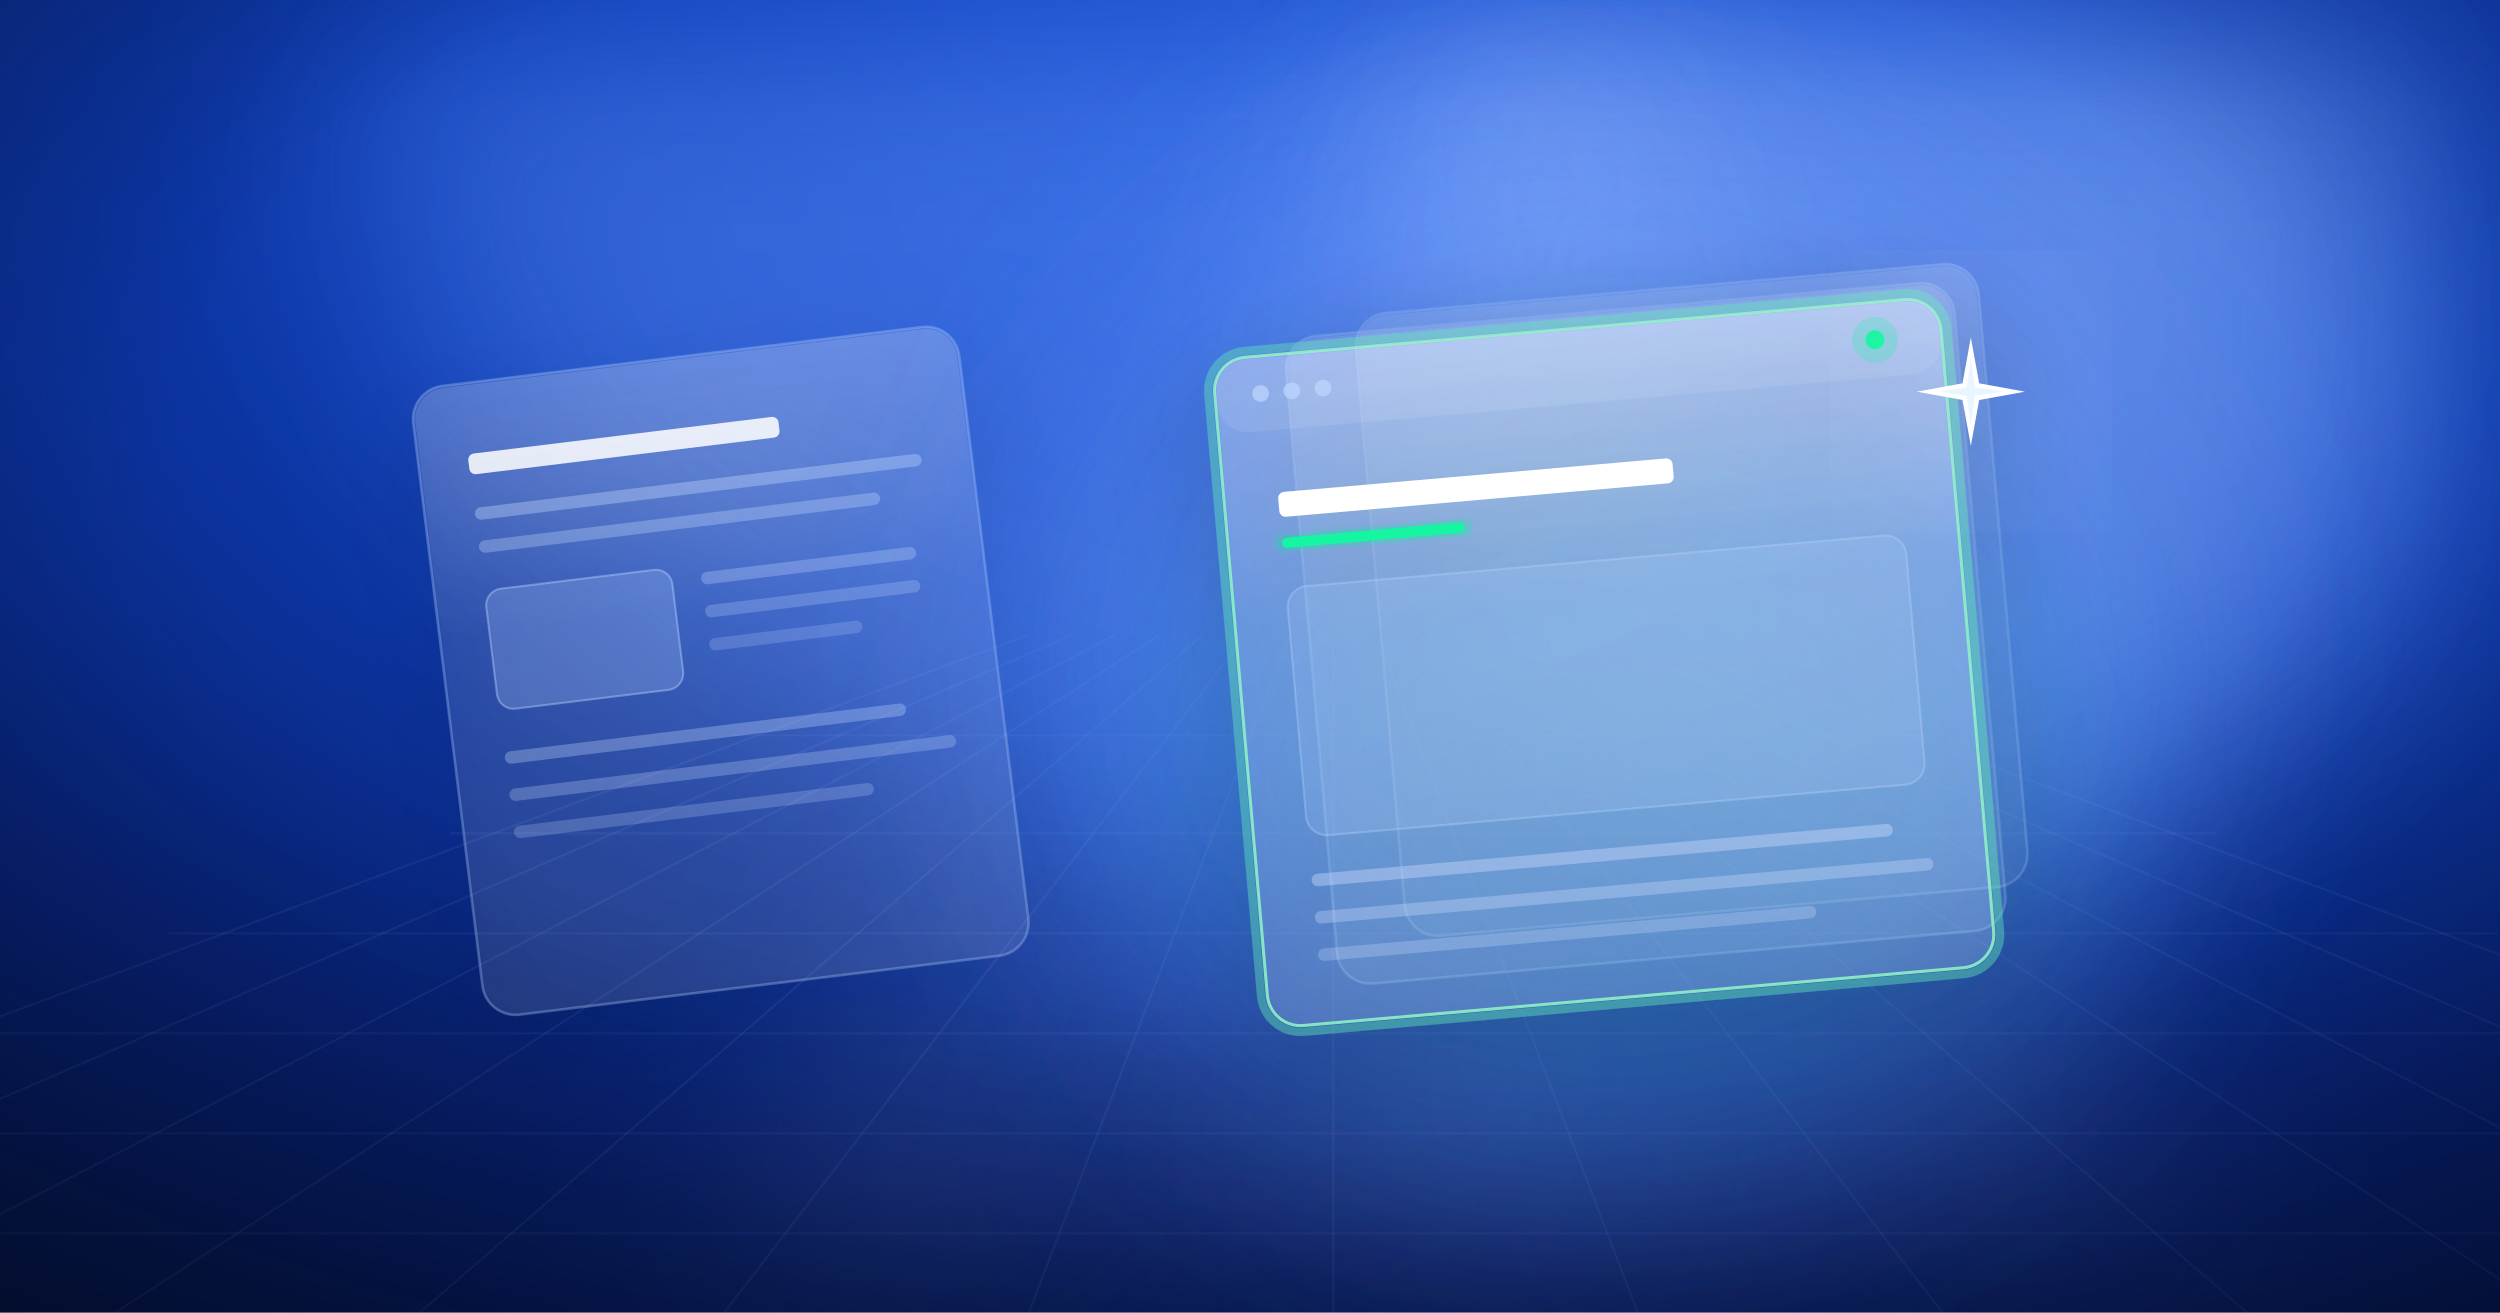
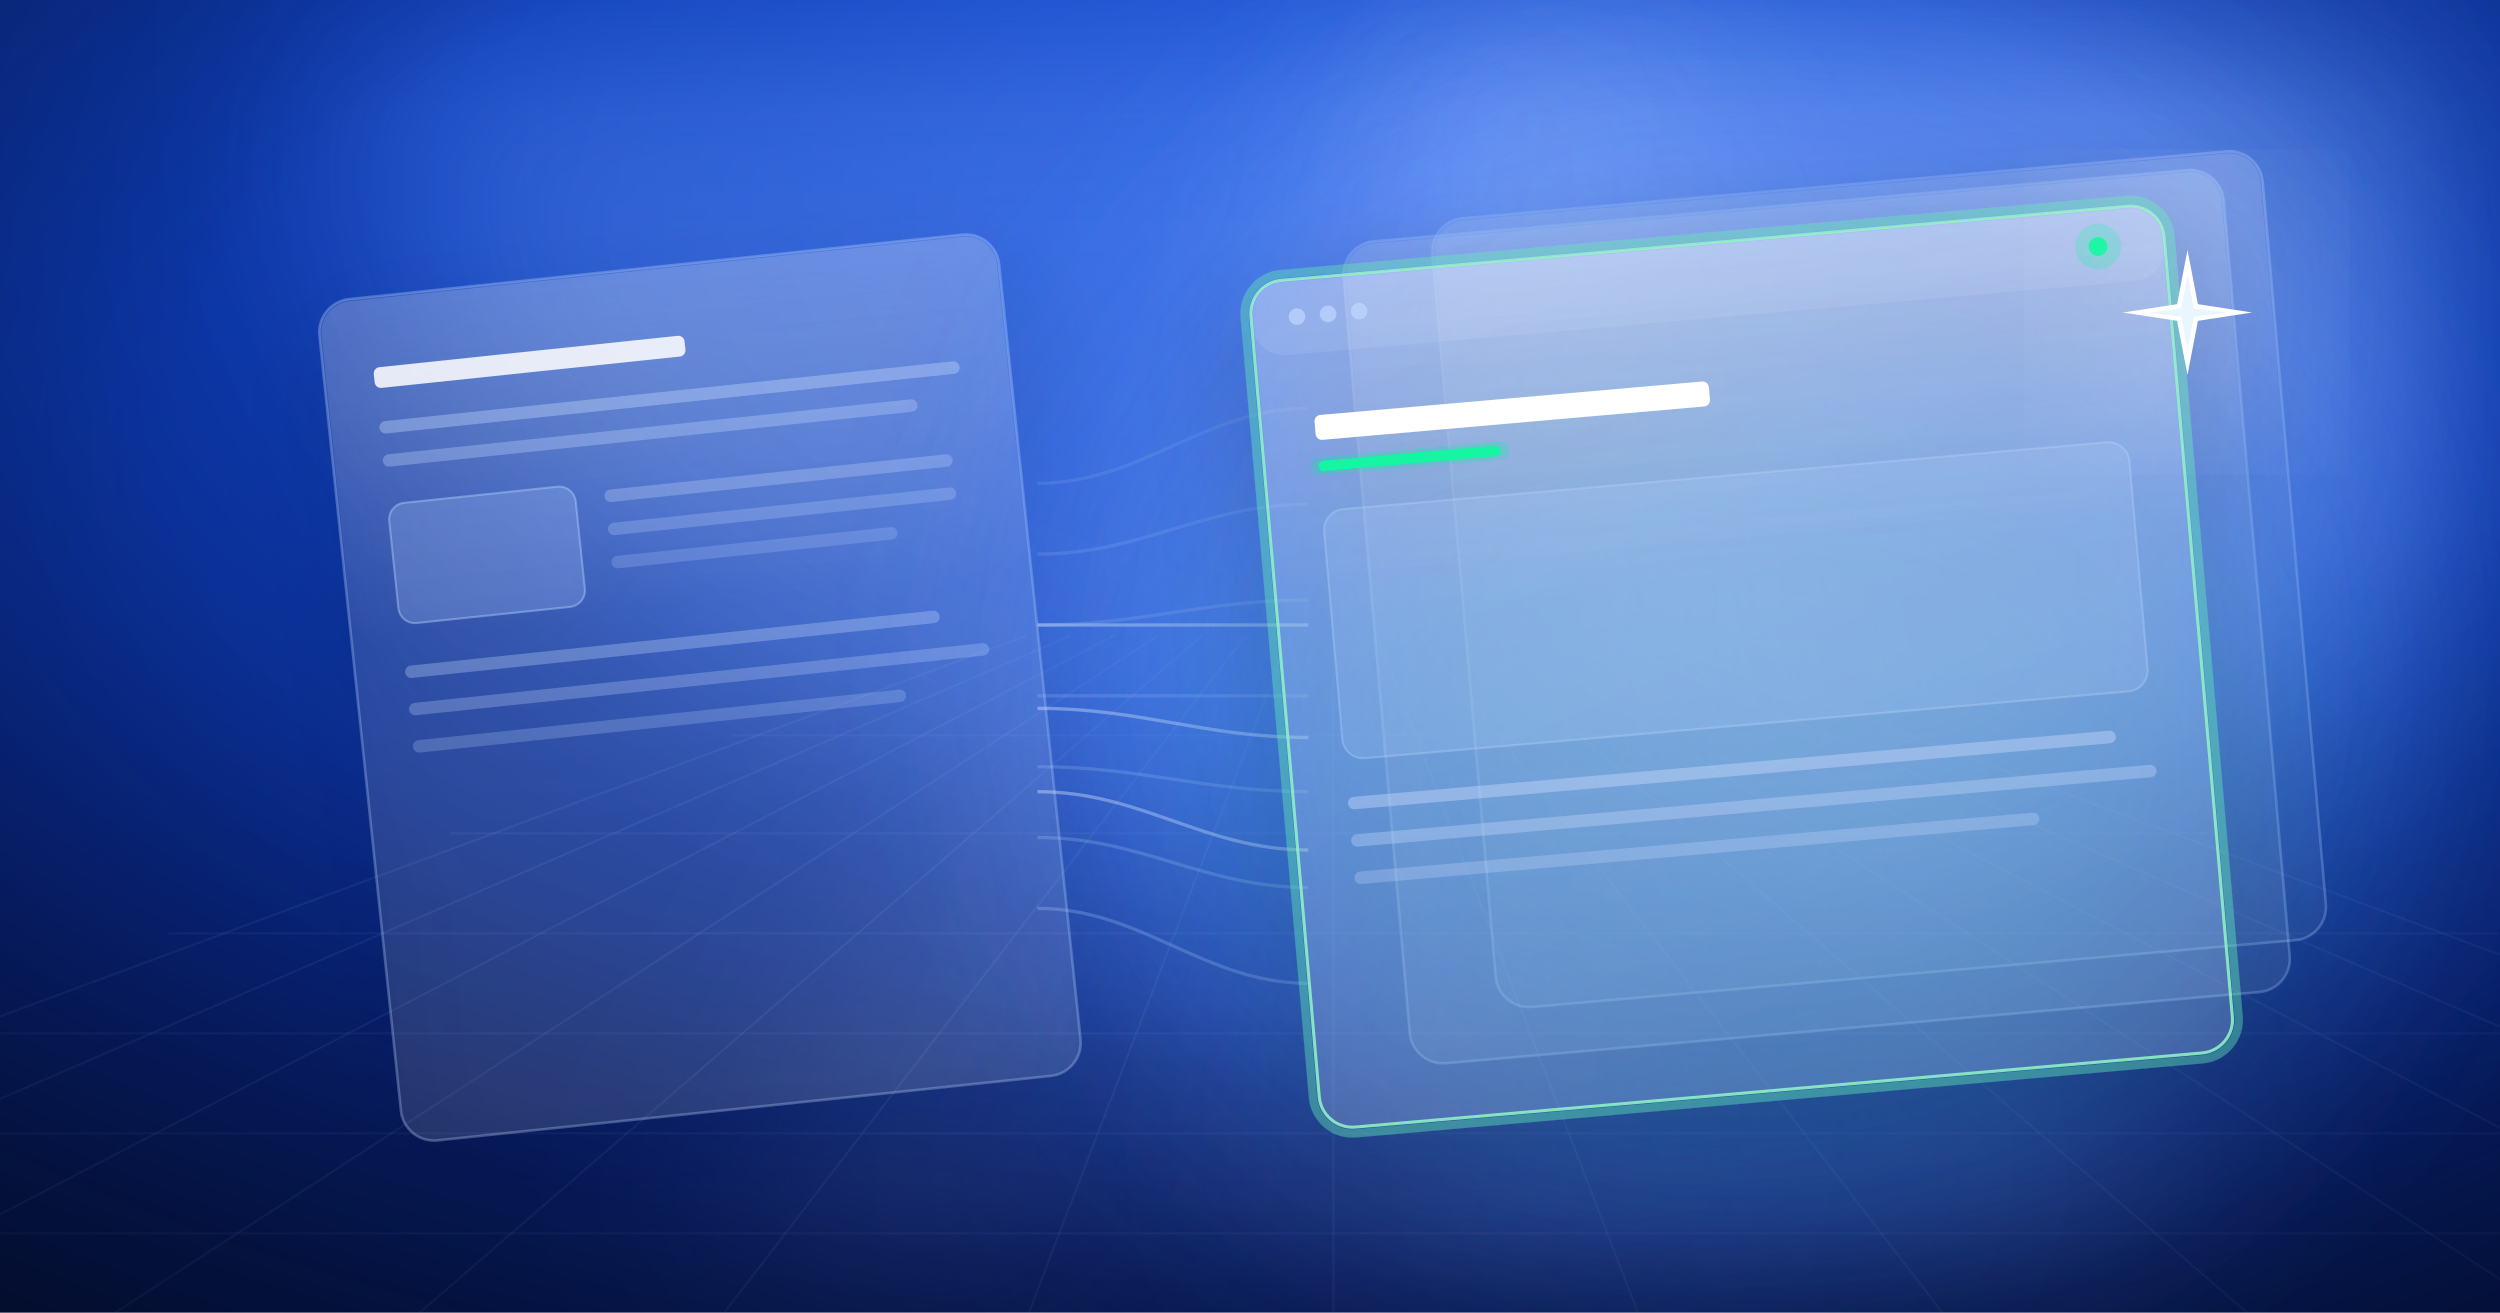
<svg xmlns="http://www.w3.org/2000/svg" viewBox="0 0 1200 630" font-family="Segoe UI, Helvetica Neue, Arial, sans-serif">
  <defs>
    <radialGradient id="bg" cx="0.6" cy="0.16" r="1.05">
      <stop offset="0" stop-color="#2A62E6" />
      <stop offset="0.4" stop-color="#0E3EB8" />
      <stop offset="0.75" stop-color="#071F6E" />
      <stop offset="1" stop-color="#030F34" />
    </radialGradient>
    <linearGradient id="ptop" x1="0" y1="0" x2="0" y2="1">
      <stop offset="0" stop-color="#FFFFFF" stop-opacity="0.16" />
      <stop offset="1" stop-color="#FFFFFF" stop-opacity="0" />
    </linearGradient>
    <linearGradient id="herofill" x1="0" y1="0" x2="0.35" y2="1">
      <stop offset="0" stop-color="#F2F8FF" />
      <stop offset="1" stop-color="#BFD8FF" />
    </linearGradient>
    <radialGradient id="vig" cx="0.5" cy="0.34" r="0.85">
      <stop offset="0.5" stop-color="#030F34" stop-opacity="0" />
      <stop offset="1" stop-color="#030A22" stop-opacity="0.55" />
    </radialGradient>
    <filter id="soft" x="-80%" y="-80%" width="260%" height="260%">
      <feGaussianBlur stdDeviation="55" />
    </filter>
    <filter id="psh" x="-40%" y="-40%" width="180%" height="200%">
      <feDropShadow dx="0" dy="18" stdDeviation="26" flood-color="#020A28" flood-opacity="0.45" />
    </filter>
  </defs>
  <rect width="1200" height="630" fill="url(#bg)" />
  <line x1="-410" y1="640" x2="493" y2="305" stroke="#6E93DE" stroke-opacity="0.12" stroke-width="1" />
  <line x1="-260" y1="640" x2="514" y2="305" stroke="#6E93DE" stroke-opacity="0.12" stroke-width="1" />
  <line x1="-110" y1="640" x2="535" y2="305" stroke="#6E93DE" stroke-opacity="0.12" stroke-width="1" />
  <line x1="40" y1="640" x2="556" y2="305" stroke="#6E93DE" stroke-opacity="0.12" stroke-width="1" />
  <line x1="190" y1="640" x2="577" y2="305" stroke="#6E93DE" stroke-opacity="0.12" stroke-width="1" />
  <line x1="340" y1="640" x2="598" y2="305" stroke="#6E93DE" stroke-opacity="0.12" stroke-width="1" />
  <line x1="490" y1="640" x2="619" y2="305" stroke="#6E93DE" stroke-opacity="0.12" stroke-width="1" />
  <line x1="640" y1="640" x2="640" y2="305" stroke="#6E93DE" stroke-opacity="0.12" stroke-width="1" />
  <line x1="790" y1="640" x2="661" y2="305" stroke="#6E93DE" stroke-opacity="0.12" stroke-width="1" />
  <line x1="940" y1="640" x2="682" y2="305" stroke="#6E93DE" stroke-opacity="0.12" stroke-width="1" />
  <line x1="1090" y1="640" x2="703" y2="305" stroke="#6E93DE" stroke-opacity="0.12" stroke-width="1" />
  <line x1="1240" y1="640" x2="724" y2="305" stroke="#6E93DE" stroke-opacity="0.12" stroke-width="1" />
  <line x1="1390" y1="640" x2="745" y2="305" stroke="#6E93DE" stroke-opacity="0.12" stroke-width="1" />
  <line x1="1540" y1="640" x2="766" y2="305" stroke="#6E93DE" stroke-opacity="0.12" stroke-width="1" />
  <line x1="1690" y1="640" x2="787" y2="305" stroke="#6E93DE" stroke-opacity="0.12" stroke-width="1" />
  <line x1="-325" y1="592" x2="1605" y2="592" stroke="#6E93DE" stroke-opacity="0.1" stroke-width="1" />
  <line x1="-190" y1="544" x2="1470" y2="544" stroke="#6E93DE" stroke-opacity="0.1" stroke-width="1" />
  <line x1="-55" y1="496" x2="1335" y2="496" stroke="#6E93DE" stroke-opacity="0.1" stroke-width="1" />
  <line x1="81" y1="448" x2="1199" y2="448" stroke="#6E93DE" stroke-opacity="0.1" stroke-width="1" />
  <line x1="216" y1="400" x2="1064" y2="400" stroke="#6E93DE" stroke-opacity="0.1" stroke-width="1" />
  <line x1="351" y1="353" x2="929" y2="353" stroke="#6E93DE" stroke-opacity="0.1" stroke-width="1" />
  <ellipse cx="740" cy="40" rx="560" ry="380" fill="#6E9CFF" fill-opacity="0.34" filter="url(#soft)" />
  <ellipse cx="900" cy="150" rx="230" ry="270" fill="#B4CFFF" fill-opacity="0.30" filter="url(#soft)" />
  <path d="M718 -40 L762 -40 L416 760 L256 760 Z" fill="#E4EFFF" opacity="0.11" filter="url(#soft)" />
  <path d="M718 -40 L762 -40 L616 760 L456 760 Z" fill="#E4EFFF" opacity="0.09" filter="url(#soft)" />
  <path d="M718 -40 L762 -40 L780 760 L620 760 Z" fill="#E4EFFF" opacity="0.12" filter="url(#soft)" />
  <path d="M718 -40 L762 -40 L940 760 L780 760 Z" fill="#E4EFFF" opacity="0.085" filter="url(#soft)" />
  <path d="M718 -40 L762 -40 L1127 760 L967 760 Z" fill="#E4EFFF" opacity="0.1" filter="url(#soft)" />
  <rect width="1200" height="630" fill="url(#vig)" />
-   <g transform="rotate(-5 812 288)" filter="url(#psh)">
-     <rect x="662.0" y="138.0" width="300" height="300" rx="16" fill="#FFFFFF" fill-opacity="0.07" />
-     <rect x="662.0" y="138.0" width="300" height="300" rx="16" fill="none" stroke="#BFD8FF" stroke-opacity="0.3" stroke-width="1.25" />
-     <rect x="663.0" y="139.0" width="298" height="120.0" rx="15" fill="url(#ptop)" />
+   <g transform="rotate(-5 902 278)" filter="url(#psh)">
+     <rect x="702.0" y="88.0" width="400" height="380" rx="16" fill="#FFFFFF" fill-opacity="0.06" />
+     <rect x="702.0" y="88.0" width="400" height="380" rx="16" fill="none" stroke="#BFD8FF" stroke-opacity="0.3" stroke-width="1.25" />
+     <rect x="703.0" y="89.0" width="398" height="152.0" rx="15" fill="url(#ptop)" />
  </g>
-   <g transform="rotate(-5 790 304)" filter="url(#psh)">
-     <rect x="629.0" y="148.0" width="322" height="312" rx="16" fill="#FFFFFF" fill-opacity="0.1" />
-     <rect x="629.0" y="148.0" width="322" height="312" rx="16" fill="none" stroke="#BFD8FF" stroke-opacity="0.3" stroke-width="1.25" />
-     <rect x="630.0" y="149.0" width="320" height="124.8" rx="15" fill="url(#ptop)" />
+   <g transform="rotate(-5 872 296)" filter="url(#psh)">
+     <rect x="660.0" y="98.0" width="424" height="396" rx="16" fill="#FFFFFF" fill-opacity="0.09" />
+     <rect x="660.0" y="98.0" width="424" height="396" rx="16" fill="none" stroke="#BFD8FF" stroke-opacity="0.3" stroke-width="1.25" />
+     <rect x="661.0" y="99.0" width="422" height="158.4" rx="15" fill="url(#ptop)" />
  </g>
-   <g transform="rotate(-7 346 322)" filter="url(#psh)">
-     <rect x="214.0" y="170.0" width="264" height="304" rx="16" fill="#FFFFFF" fill-opacity="0.1" />
-     <rect x="214.0" y="170.0" width="264" height="304" rx="16" fill="none" stroke="#BFD8FF" stroke-opacity="0.3" stroke-width="1.25" />
-     <rect x="215.0" y="171.0" width="262" height="121.6" rx="15" fill="url(#ptop)" />
-     <rect x="238" y="204" width="150" height="10" rx="3" fill="#FFFFFF" fill-opacity="0.85" />
-     <rect x="238" y="230" width="216" height="6" rx="3" fill="#CFE0FF" fill-opacity="0.35" />
-     <rect x="238" y="246" width="194" height="6" rx="3" fill="#CFE0FF" fill-opacity="0.3" />
-     <rect x="238.0" y="270.0" width="90" height="58" rx="8" fill="#BFD8FF" fill-opacity="0.22" stroke="#BFD8FF" stroke-opacity="0.4" stroke-width="1" />
-     <rect x="342" y="274" width="104" height="6" rx="3" fill="#CFE0FF" fill-opacity="0.28" />
-     <rect x="342" y="290" width="104" height="6" rx="3" fill="#CFE0FF" fill-opacity="0.24" />
-     <rect x="342" y="306" width="74" height="6" rx="3" fill="#CFE0FF" fill-opacity="0.2" />
-     <rect x="238" y="348" width="194" height="6" rx="3" fill="#CFE0FF" fill-opacity="0.3" />
-     <rect x="238" y="366" width="216" height="6" rx="3" fill="#CFE0FF" fill-opacity="0.26" />
-     <rect x="238" y="384" width="174" height="6" rx="3" fill="#CFE0FF" fill-opacity="0.22" />
+   <g transform="rotate(-6 336 330)" filter="url(#psh)">
+     <rect x="172.0" y="127.0" width="328" height="406" rx="16" fill="#FFFFFF" fill-opacity="0.11" />
+     <rect x="172.0" y="127.0" width="328" height="406" rx="16" fill="none" stroke="#BFD8FF" stroke-opacity="0.3" stroke-width="1.25" />
+     <rect x="173.0" y="128.0" width="326" height="162.4" rx="15" fill="url(#ptop)" />
+     <rect x="196" y="161" width="150" height="10" rx="3" fill="#FFFFFF" fill-opacity="0.85" />
+     <rect x="196" y="187" width="280" height="6" rx="3" fill="#CFE0FF" fill-opacity="0.35" />
+     <rect x="196" y="203" width="258" height="6" rx="3" fill="#CFE0FF" fill-opacity="0.3" />
+     <rect x="196.0" y="227.0" width="90" height="58" rx="8" fill="#BFD8FF" fill-opacity="0.22" stroke="#BFD8FF" stroke-opacity="0.4" stroke-width="1" />
+     <rect x="300" y="231" width="168" height="6" rx="3" fill="#CFE0FF" fill-opacity="0.28" />
+     <rect x="300" y="247" width="168" height="6" rx="3" fill="#CFE0FF" fill-opacity="0.24" />
+     <rect x="300" y="263" width="138" height="6" rx="3" fill="#CFE0FF" fill-opacity="0.2" />
+     <rect x="196" y="305" width="258" height="6" rx="3" fill="#CFE0FF" fill-opacity="0.3" />
+     <rect x="196" y="323" width="280" height="6" rx="3" fill="#CFE0FF" fill-opacity="0.26" />
+     <rect x="196" y="341" width="238" height="6" rx="3" fill="#CFE0FF" fill-opacity="0.22" />
  </g>
-   <ellipse cx="770" cy="320" rx="280" ry="250" fill="#4A82F5" fill-opacity="0.34" filter="url(#soft)" />
-   <ellipse cx="778" cy="360" rx="210" ry="150" fill="#12F5A2" fill-opacity="0.12" filter="url(#soft)" />
-   <g transform="rotate(-5 770 318)" filter="url(#psh)">
-     <rect x="592.0" y="154.0" width="356" height="328" rx="19" fill="none" stroke="#5FE6B0" stroke-opacity="0.4" stroke-width="4" />
-     <rect x="595.0" y="157.0" width="350" height="322" rx="16" fill="url(#herofill)" fill-opacity="0.22" />
-     <rect x="595.0" y="157.0" width="350" height="322" rx="16" fill="none" stroke="#8FF0C8" stroke-opacity="0.9" stroke-width="1.5" />
-     <rect x="596.0" y="158.0" width="348" height="128.8" rx="15" fill="url(#ptop)" />
-     <rect x="595.0" y="157.0" width="350" height="36" rx="16" fill="#FFFFFF" fill-opacity="0.08" />
-     <circle cx="617.0" cy="175.0" r="4" fill="#BFD8FF" fill-opacity="0.7" />
-     <circle cx="632.0" cy="175.0" r="4" fill="#BFD8FF" fill-opacity="0.7" />
-     <circle cx="647.0" cy="175.0" r="4" fill="#BFD8FF" fill-opacity="0.7" />
-     <circle cx="913.0" cy="175.0" r="11" fill="#12F5A2" fill-opacity="0.22" />
-     <circle cx="913.0" cy="175.0" r="4.5" fill="#12F5A2" />
-     <rect x="621" y="223" width="190" height="12" rx="3" fill="#FFFFFF" fill-opacity="1.0" />
-     <rect x="617.0" y="243.0" width="96" height="9" rx="4.5" fill="#12F5A2" fill-opacity="0.2" />
-     <rect x="621.0" y="245.0" width="88" height="5" rx="2.5" fill="#12F5A2" />
-     <rect x="621.0" y="269.0" width="298" height="120" rx="10" fill="#BFD8FF" fill-opacity="0.16" stroke="#BFD8FF" stroke-opacity="0.3" stroke-width="1" />
-     <rect x="621" y="407" width="280" height="6" rx="3" fill="#CFE0FF" fill-opacity="0.4" />
-     <rect x="621" y="425" width="298" height="6" rx="3" fill="#CFE0FF" fill-opacity="0.32" />
-     <rect x="621" y="443" width="240" height="6" rx="3" fill="#CFE0FF" fill-opacity="0.26" />
+   <path d="M498 232 C 548 232, 578 196, 628 196" fill="none" stroke="#CFE4FF" stroke-opacity="0.12" stroke-width="1.6" />
+   <path d="M498 266 C 548 266, 578 242, 628 242" fill="none" stroke="#CFE4FF" stroke-opacity="0.14" stroke-width="1.6" />
+   <path d="M498 300 C 548 300, 578 288, 628 288" fill="none" stroke="#CFE4FF" stroke-opacity="0.16" stroke-width="1.6" />
+   <path d="M498 334 C 548 334, 578 334, 628 334" fill="none" stroke="#CFE4FF" stroke-opacity="0.18" stroke-width="1.6" />
+   <path d="M498 368 C 548 368, 578 380, 628 380" fill="none" stroke="#CFE4FF" stroke-opacity="0.20" stroke-width="1.6" />
+   <path d="M498 402 C 548 402, 578 426, 628 426" fill="none" stroke="#CFE4FF" stroke-opacity="0.22" stroke-width="1.6" />
+   <path d="M498 436 C 548 436, 578 472, 628 472" fill="none" stroke="#CFE4FF" stroke-opacity="0.24" stroke-width="1.6" />
+   <path d="M498 300 C 548 300, 578 300, 628 300" fill="none" stroke="#EAF3FF" stroke-opacity="0.42" stroke-width="1.6" />
+   <path d="M498 340 C 548 340, 578 354, 628 354" fill="none" stroke="#EAF3FF" stroke-opacity="0.42" stroke-width="1.6" />
+   <path d="M498 380 C 548 380, 578 408, 628 408" fill="none" stroke="#EAF3FF" stroke-opacity="0.42" stroke-width="1.6" />
+   <ellipse cx="836" cy="320" rx="330" ry="290" fill="#4A82F5" fill-opacity="0.34" filter="url(#soft)" />
+   <ellipse cx="844" cy="368" rx="250" ry="170" fill="#12F5A2" fill-opacity="0.12" filter="url(#soft)" />
+   <g transform="rotate(-5 836 320)" filter="url(#psh)">
+     <rect x="613.0" y="113.0" width="446" height="414" rx="19" fill="none" stroke="#5FE6B0" stroke-opacity="0.4" stroke-width="4" />
+     <rect x="616.0" y="116.0" width="440" height="408" rx="16" fill="url(#herofill)" fill-opacity="0.22" />
+     <rect x="616.0" y="116.0" width="440" height="408" rx="16" fill="none" stroke="#8FF0C8" stroke-opacity="0.9" stroke-width="1.5" />
+     <rect x="617.0" y="117.0" width="438" height="163.2" rx="15" fill="url(#ptop)" />
+     <rect x="616.0" y="116.0" width="440" height="36" rx="16" fill="#FFFFFF" fill-opacity="0.08" />
+     <circle cx="638.0" cy="134.0" r="4" fill="#BFD8FF" fill-opacity="0.7" />
+     <circle cx="653.0" cy="134.0" r="4" fill="#BFD8FF" fill-opacity="0.7" />
+     <circle cx="668.0" cy="134.0" r="4" fill="#BFD8FF" fill-opacity="0.7" />
+     <circle cx="1024.0" cy="134.0" r="11" fill="#12F5A2" fill-opacity="0.22" />
+     <circle cx="1024.0" cy="134.0" r="4.5" fill="#12F5A2" />
+     <rect x="642" y="182" width="190" height="12" rx="3" fill="#FFFFFF" fill-opacity="1.0" />
+     <rect x="638.0" y="202.0" width="96" height="9" rx="4.5" fill="#12F5A2" fill-opacity="0.2" />
+     <rect x="642.0" y="204.0" width="88" height="5" rx="2.5" fill="#12F5A2" />
+     <rect x="642.0" y="228.0" width="388" height="120" rx="10" fill="#BFD8FF" fill-opacity="0.16" stroke="#BFD8FF" stroke-opacity="0.3" stroke-width="1" />
+     <rect x="642" y="366" width="370" height="6" rx="3" fill="#CFE0FF" fill-opacity="0.4" />
+     <rect x="642" y="384" width="388" height="6" rx="3" fill="#CFE0FF" fill-opacity="0.32" />
+     <rect x="642" y="402" width="330" height="6" rx="3" fill="#CFE0FF" fill-opacity="0.26" />
  </g>
-   <circle cx="946" cy="188" r="26" fill="#EAF6FF" fill-opacity="0.55" filter="url(#soft)" />
-   <path d="M946 162 L950 184 L972 188 L950 192 L946 214 L942 192 L920 188 L942 184 Z" fill="#FFFFFF" />
-   <path d="M946 172 L948 186 L962 188 L948 190 L946 204 L944 190 L930 188 L944 186 Z" fill="#EAF6FF" />
+   <circle cx="1050" cy="150" r="30" fill="#EAF6FF" fill-opacity="0.55" filter="url(#soft)" />
+   <path d="M1050 120 L1055 146 L1081 150 L1055 154 L1050 180 L1045 154 L1019 150 L1045 146 Z" fill="#FFFFFF" />
+   <path d="M1050 132 L1053 148 L1069 150 L1053 152 L1050 168 L1047 152 L1031 150 L1047 148 Z" fill="#EAF6FF" />
</svg>
